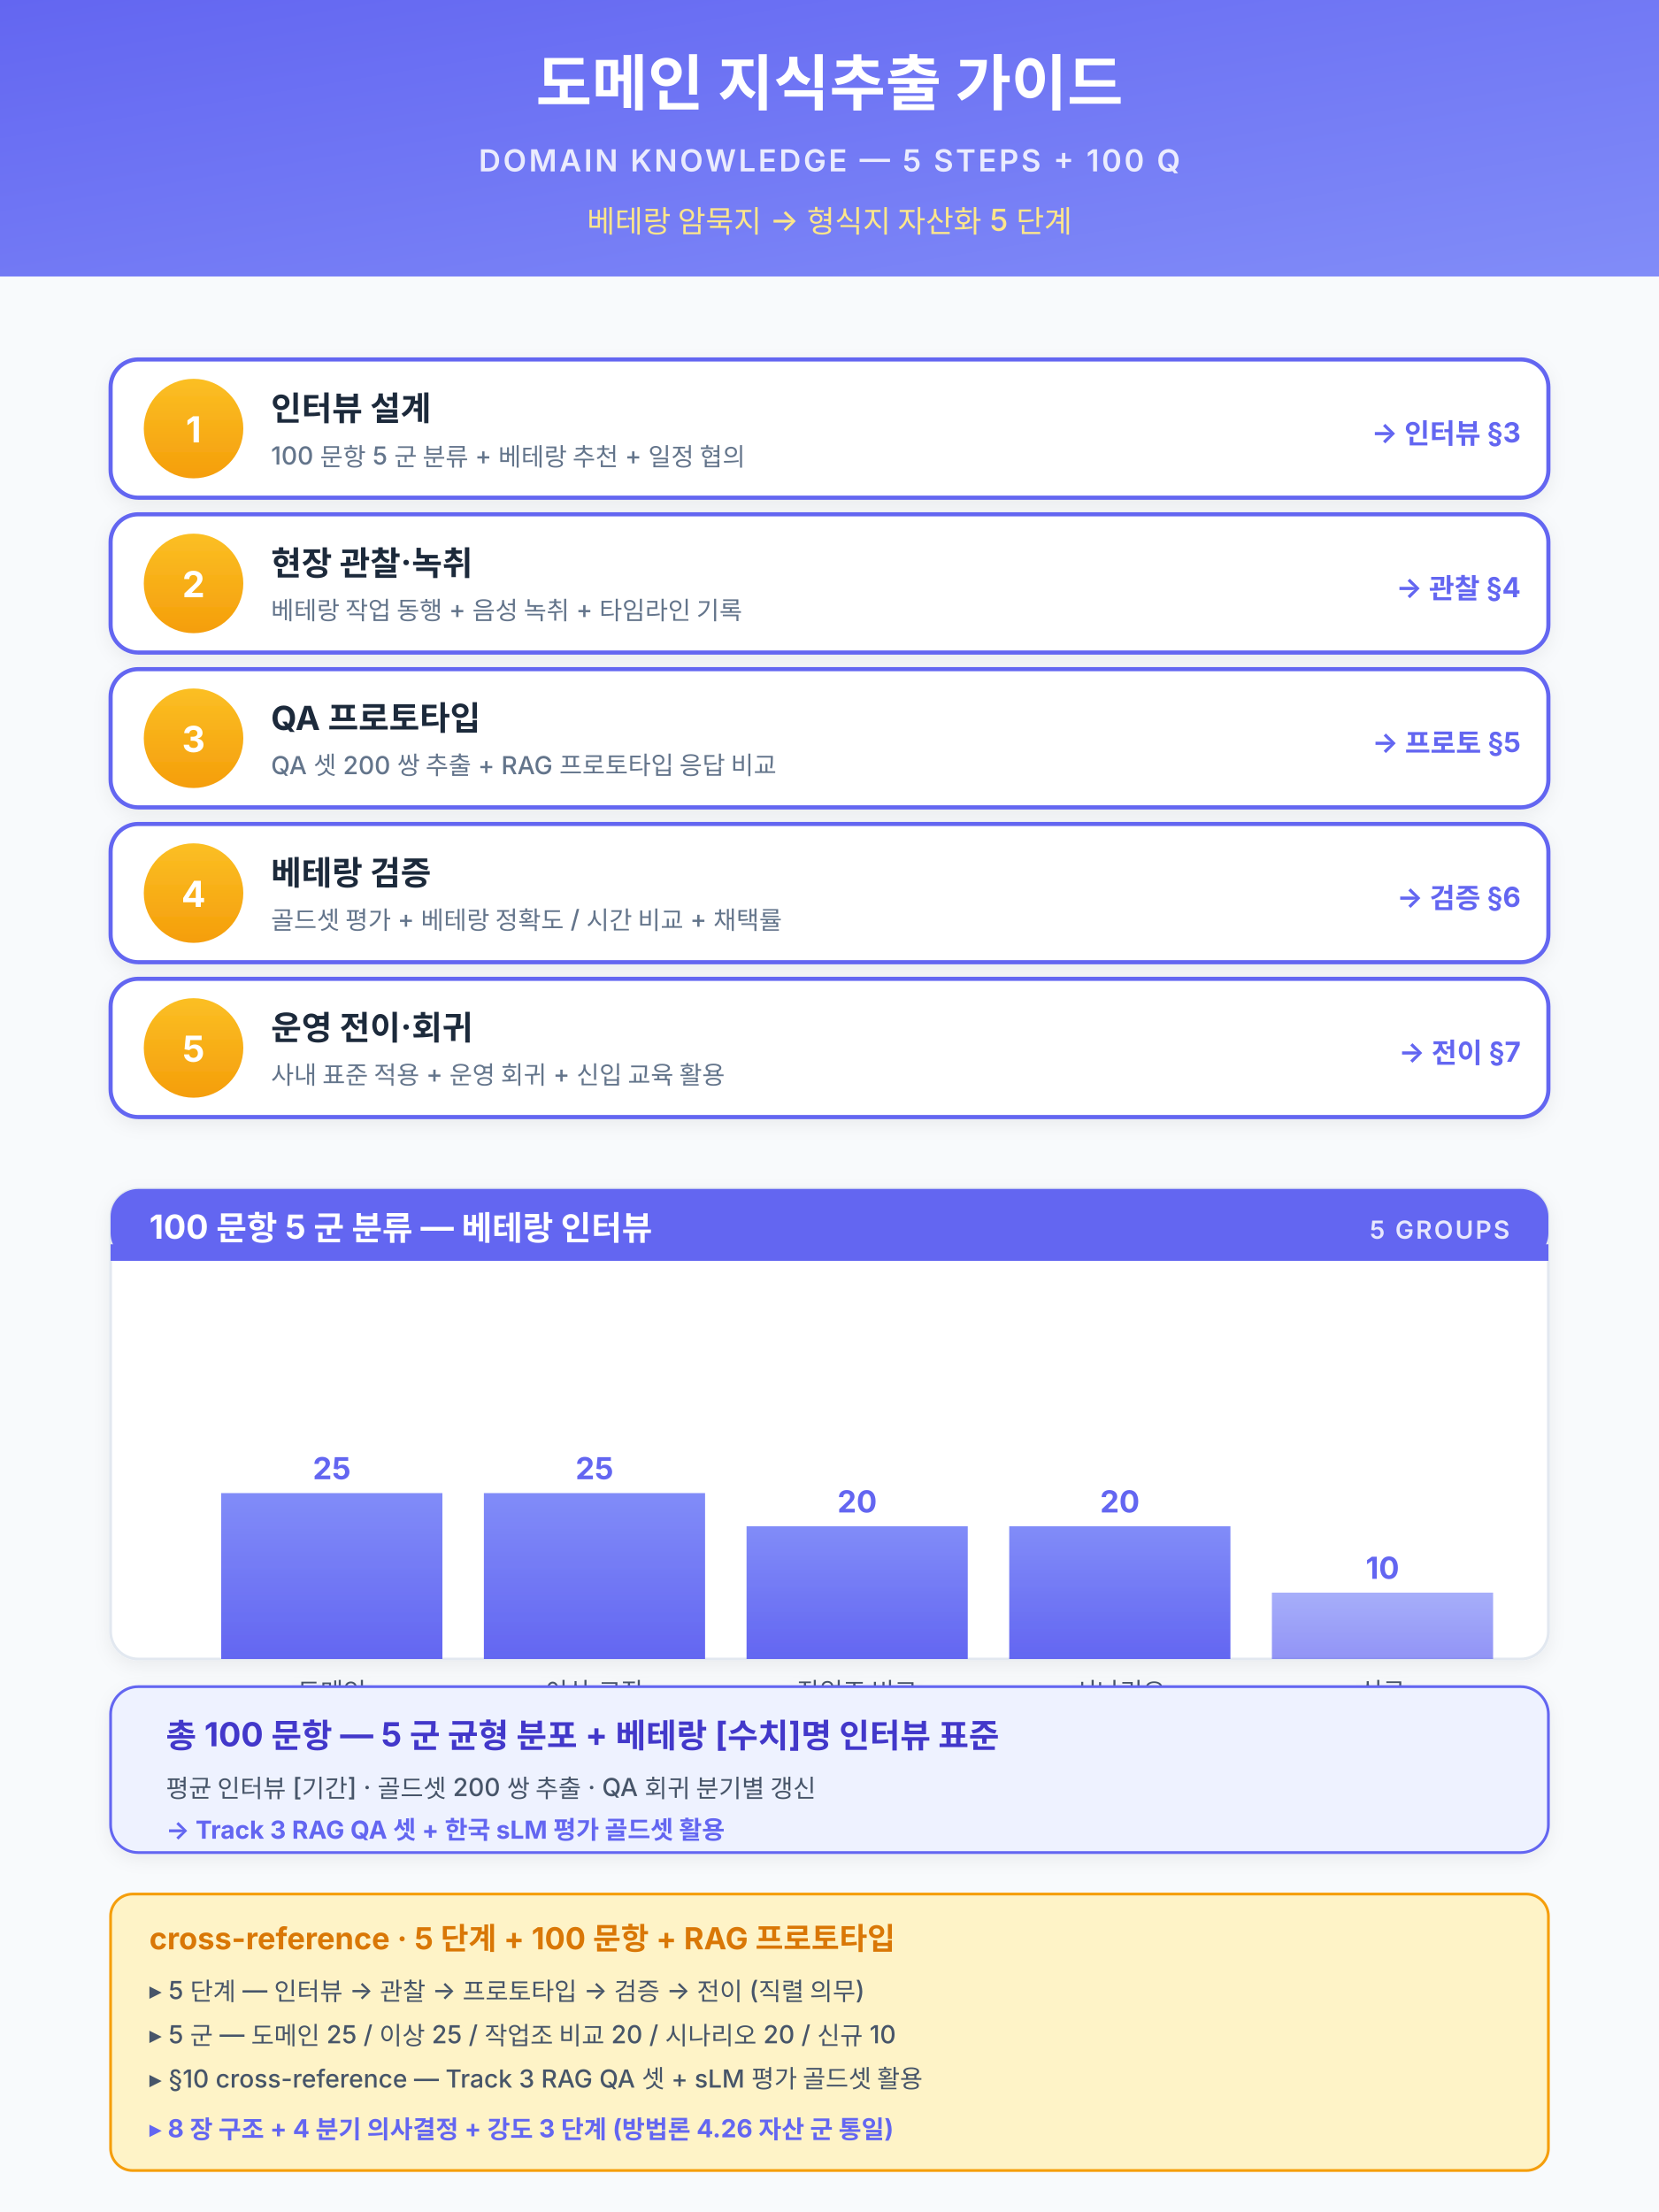
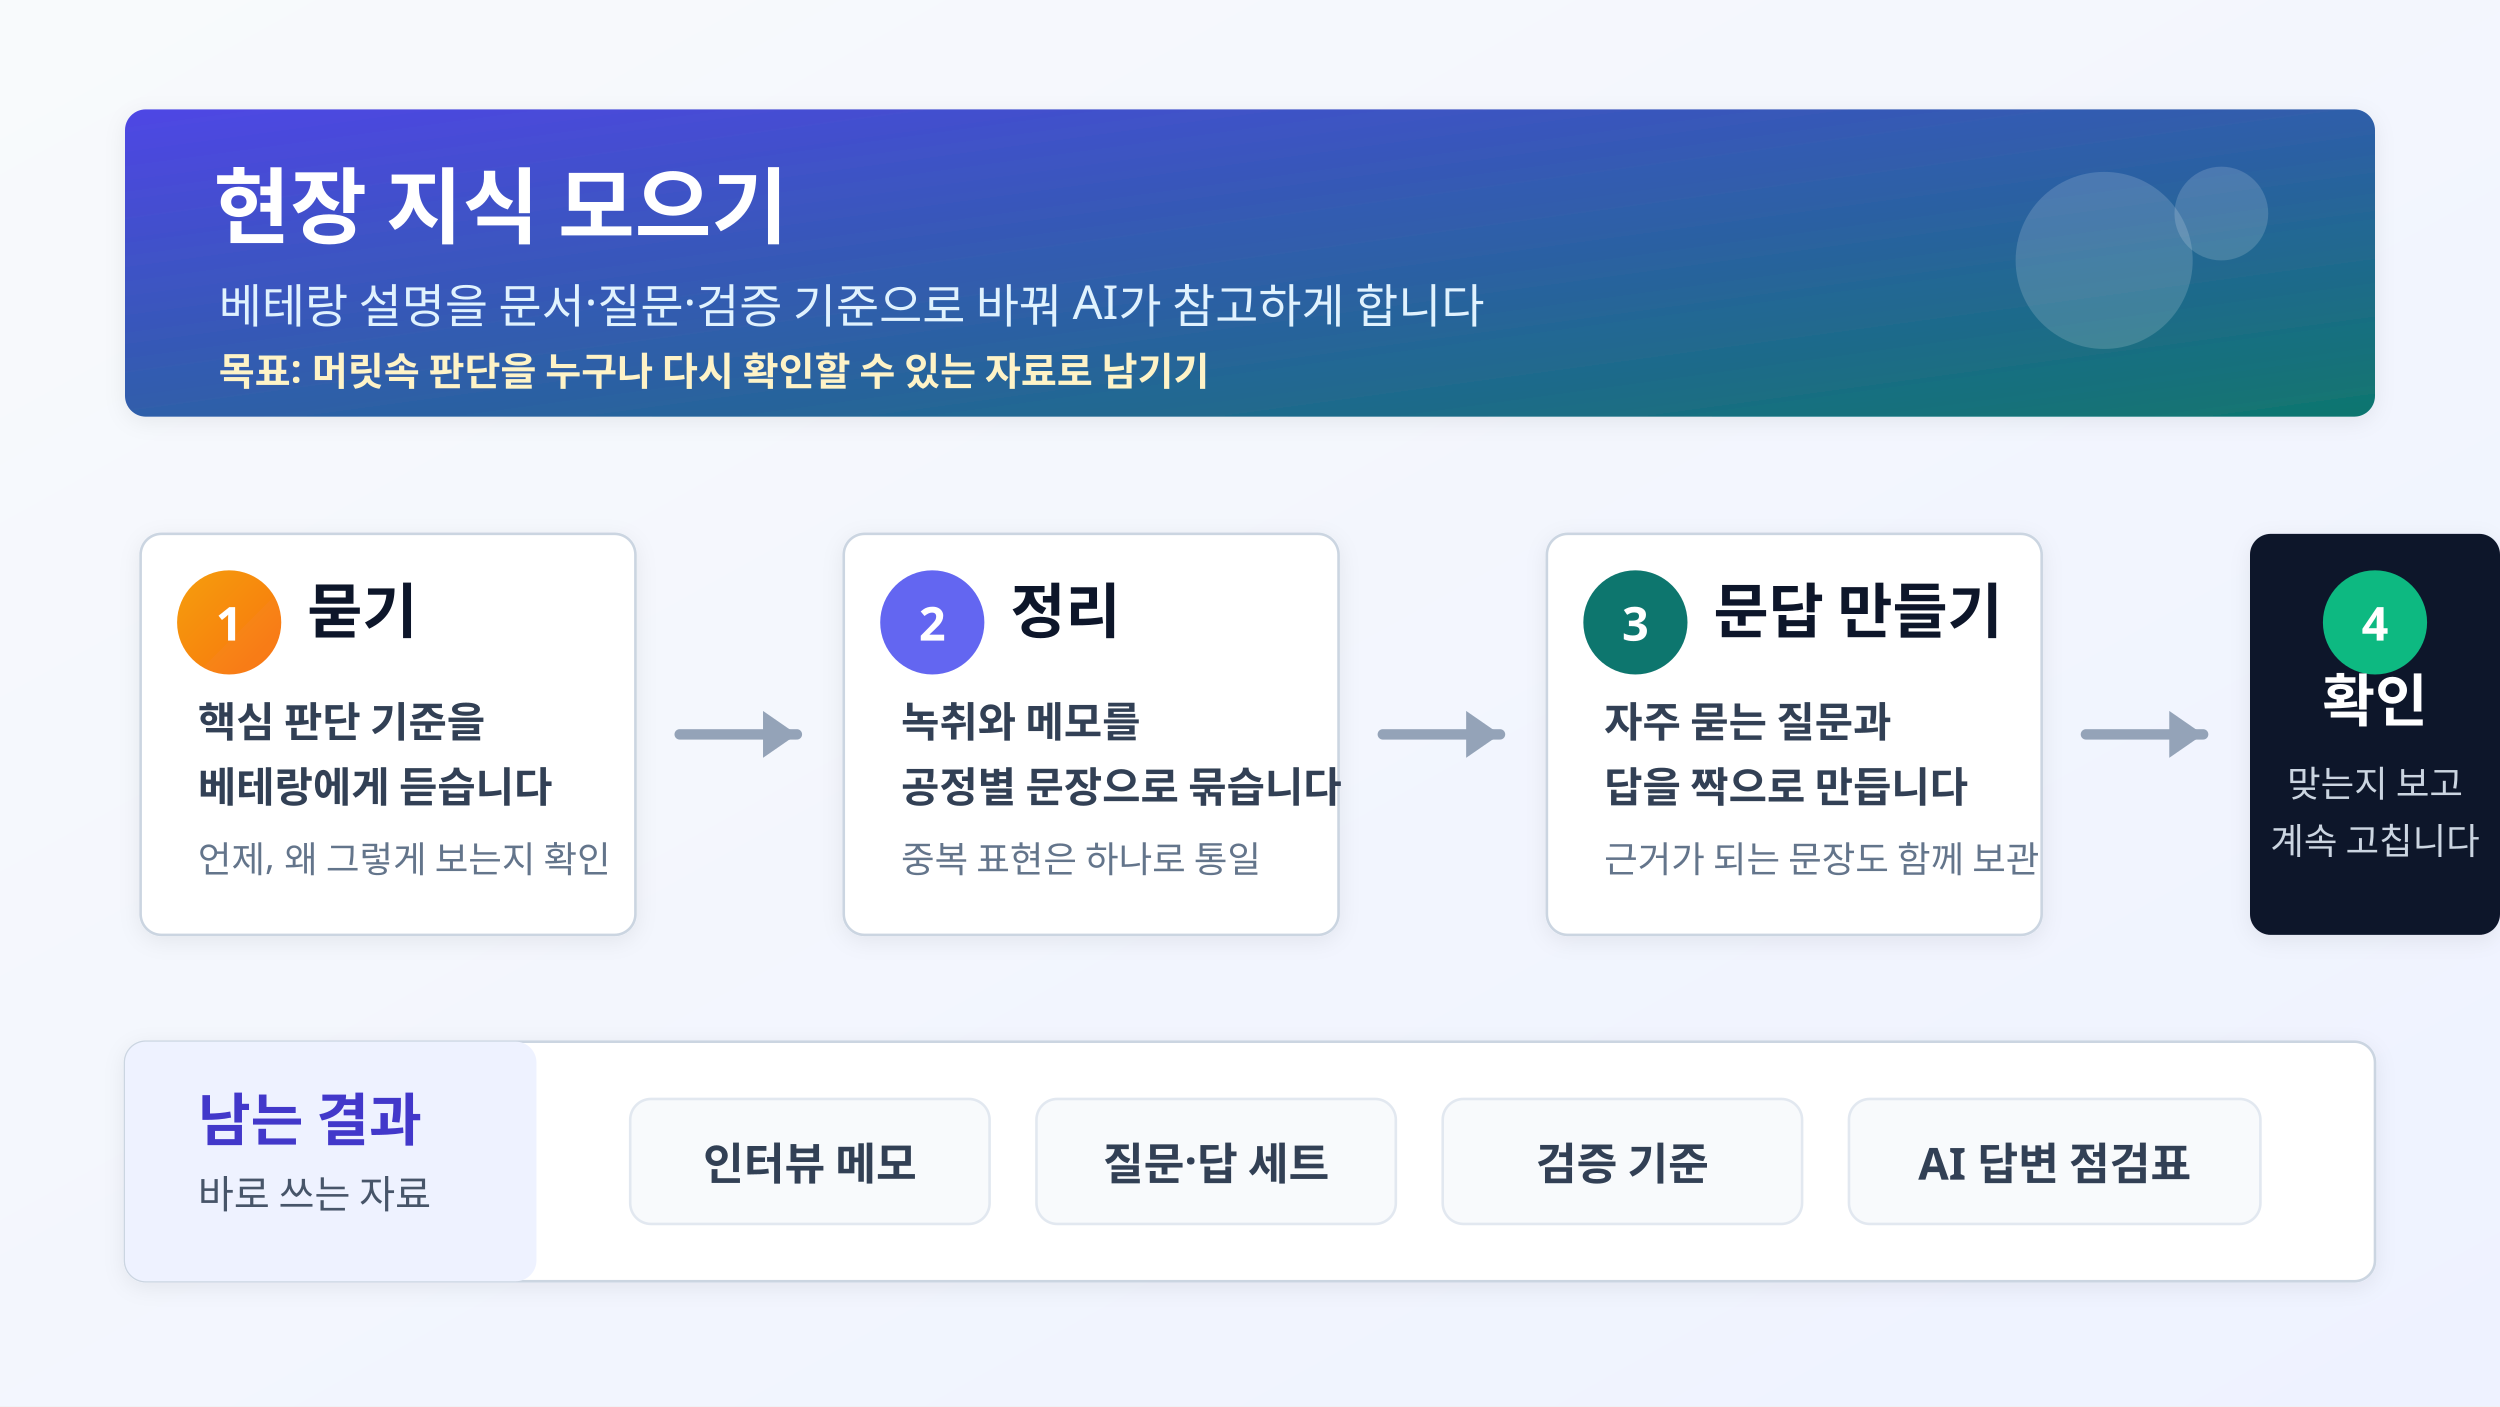
- <svg xmlns="http://www.w3.org/2000/svg" viewBox="0 0 600 800" role="img" aria-label="도메인 지식추출 가이드 — 인터뷰 5 단계 + 100 문항 5 군 세로형 인포그래픽" class="zoomable">
+ <svg xmlns="http://www.w3.org/2000/svg" viewBox="0 0 960 540" role="img" aria-label="현장 지식 모으기 흐름도" class="zoomable">
  <defs>
-     <linearGradient id="dk-header" x1="0" y1="0" x2="1" y2="1">
-       <stop offset="0%" stop-color="#6366F1" />
-       <stop offset="100%" stop-color="#818CF8" />
+     <linearGradient id="dk-bg" x1="0" y1="0" x2="1" y2="1">
+       <stop offset="0%" stop-color="#F8FAFC" />
+       <stop offset="100%" stop-color="#EEF2FF" />
    </linearGradient>
-     <linearGradient id="dk-step" x1="0" y1="0" x2="0" y2="1">
-       <stop offset="0%" stop-color="#FBBF24" />
-       <stop offset="100%" stop-color="#F59E0B" />
+     <linearGradient id="dk-head" x1="0" y1="0" x2="1" y2="1">
+       <stop offset="0%" stop-color="#4F46E5" />
+       <stop offset="100%" stop-color="#0F766E" />
    </linearGradient>
-     <linearGradient id="dk-bar" x1="0" y1="0" x2="0" y2="1">
-       <stop offset="0%" stop-color="#818CF8" />
-       <stop offset="100%" stop-color="#6366F1" />
+     <linearGradient id="dk-accent" x1="0" y1="0" x2="1" y2="1">
+       <stop offset="0%" stop-color="#F59E0B" />
+       <stop offset="100%" stop-color="#F97316" />
    </linearGradient>
-     <filter id="dk-shadow" x="-20%" y="-20%" width="140%" height="140%">
-       <feDropShadow dx="0" dy="4" stdDeviation="6" flood-color="#0F172A" flood-opacity="0.08" />
-       <feDropShadow dx="0" dy="2" stdDeviation="3" flood-color="#0F172A" flood-opacity="0.06" />
+     <filter id="dk-shadow" x="-15%" y="-15%" width="130%" height="140%">
+       <feDropShadow dx="0" dy="10" stdDeviation="14" flood-color="#0F172A" flood-opacity="0.12" />
+       <feDropShadow dx="0" dy="2" stdDeviation="4" flood-color="#0F172A" flood-opacity="0.07" />
    </filter>
    <style>
-       .ko { font-family: 'Pretendard', system-ui, -apple-system, sans-serif; font-weight: 700; }
-       .ko-r { font-family: 'Pretendard', system-ui, -apple-system, sans-serif; font-weight: 500; }
-       .en { font-family: 'Pretendard', system-ui, -apple-system, sans-serif; font-weight: 600; letter-spacing: 0.08em; }
+       .ko { font-family: 'Pretendard', 'Apple SD Gothic Neo', system-ui, sans-serif; font-weight: 800; }
+       .ko-m { font-family: 'Pretendard', 'Apple SD Gothic Neo', system-ui, sans-serif; font-weight: 650; }
+       .ko-r { font-family: 'Pretendard', 'Apple SD Gothic Neo', system-ui, sans-serif; font-weight: 500; }
+       .small { font-size: 16px; }
    </style>
  </defs>
-   <rect width="600" height="800" fill="#F8FAFC" />
-   <rect width="600" height="100" fill="url(#dk-header)" />
-   <text x="300" y="38" text-anchor="middle" class="ko" font-size="22" fill="white">도메인 지식추출 가이드</text>
-   <text x="300" y="62" text-anchor="middle" class="en" font-size="11" fill="rgba(255,255,255,0.85)">DOMAIN KNOWLEDGE — 5 STEPS + 100 Q</text>
-   <text x="300" y="84" text-anchor="middle" class="ko-r" font-size="11" fill="#FDE68A">베테랑 암묵지 → 형식지 자산화 5 단계</text>
-   <g transform="translate(40, 130)">
-     <g transform="translate(0, 0)" filter="url(#dk-shadow)">
-       <rect width="520" height="50" rx="10" fill="white" stroke="#6366F1" stroke-width="1.5" />
-       <circle cx="30" cy="25" r="18" fill="url(#dk-step)" />
-       <text x="30" y="30" text-anchor="middle" class="ko" font-size="13" fill="white" font-weight="900">1</text>
-       <text x="58" y="22" class="ko" font-size="12" fill="#1E293B">인터뷰 설계</text>
-       <text x="58" y="38" class="ko-r" font-size="9" fill="#64748B">100 문항 5 군 분류 + 베테랑 추천 + 일정 협의</text>
-       <text x="510" y="30" text-anchor="end" class="ko" font-size="10" fill="#6366F1">→ 인터뷰 §3</text>
+   <rect width="960" height="540" rx="0" fill="url(#dk-bg)" />
+   <g transform="translate(48, 42)">
+     <rect width="864" height="118" rx="8" fill="url(#dk-head)" filter="url(#dk-shadow)" />
+     <circle cx="760" cy="58" r="34" fill="rgba(255,255,255,0.16)" />
+     <circle cx="805" cy="40" r="18" fill="rgba(255,255,255,0.16)" />
+     <text x="34" y="49" class="ko" font-size="32" fill="#FFFFFF">현장 지식 모으기</text>
+     <text x="36" y="82" class="ko-r" font-size="18" fill="#E0F2FE">베테랑 설명을 문서·질문·검증 기준으로 바꿔 AI가 참고하게 합니다</text>
+     <text x="36" y="106" class="ko-m" font-size="15" fill="#FEF3C7">목표: 머릿속 판단을 누구나 다시 확인할 수 있는 자료로 남기기</text>
+   </g>
+   <g transform="translate(54, 205)">
+     <g filter="url(#dk-shadow)">
+       <rect x="0" y="0" width="190" height="154" rx="8" fill="#FFFFFF" stroke="#CBD5E1" />
+       <circle cx="34" cy="34" r="20" fill="url(#dk-accent)" />
+       <text x="34" y="41" text-anchor="middle" class="ko" font-size="18" fill="#FFFFFF">1</text>
+       <text x="64" y="38" class="ko" font-size="23" fill="#0F172A">묻기</text>
+       <text x="22" y="78" class="ko-m small" fill="#334155">핵심 판단 기준을</text>
+       <text x="22" y="103" class="ko-m small" fill="#334155">베테랑에게 듣습니다</text>
+       <text x="22" y="130" class="ko-r" font-size="14" fill="#64748B">언제, 왜 그렇게 보는지 확인</text>
    </g>
-     <g transform="translate(0, 56)" filter="url(#dk-shadow)">
-       <rect width="520" height="50" rx="10" fill="white" stroke="#6366F1" stroke-width="1.5" />
-       <circle cx="30" cy="25" r="18" fill="url(#dk-step)" />
-       <text x="30" y="30" text-anchor="middle" class="ko" font-size="13" fill="white" font-weight="900">2</text>
-       <text x="58" y="22" class="ko" font-size="12" fill="#1E293B">현장 관찰·녹취</text>
-       <text x="58" y="38" class="ko-r" font-size="9" fill="#64748B">베테랑 작업 동행 + 음성 녹취 + 타임라인 기록</text>
-       <text x="510" y="30" text-anchor="end" class="ko" font-size="10" fill="#6366F1">→ 관찰 §4</text>
+     <path d="M207 77 H252" stroke="#94A3B8" stroke-width="4" stroke-linecap="round" />
+     <path d="M252 77 l-13 -9 v18 z" fill="#94A3B8" />
+     <g transform="translate(270,0)" filter="url(#dk-shadow)">
+       <rect x="0" y="0" width="190" height="154" rx="8" fill="#FFFFFF" stroke="#CBD5E1" />
+       <circle cx="34" cy="34" r="20" fill="#6366F1" />
+       <text x="34" y="41" text-anchor="middle" class="ko" font-size="18" fill="#FFFFFF">2</text>
+       <text x="64" y="38" class="ko" font-size="23" fill="#0F172A">정리</text>
+       <text x="22" y="78" class="ko-m small" fill="#334155">녹취와 메모를</text>
+       <text x="22" y="103" class="ko-m small" fill="#334155">공정별 문장으로 묶습니다</text>
+       <text x="22" y="130" class="ko-r" font-size="14" fill="#64748B">중복 표현은 하나로 통일</text>
    </g>
-     <g transform="translate(0, 112)" filter="url(#dk-shadow)">
-       <rect width="520" height="50" rx="10" fill="white" stroke="#6366F1" stroke-width="1.5" />
-       <circle cx="30" cy="25" r="18" fill="url(#dk-step)" />
-       <text x="30" y="30" text-anchor="middle" class="ko" font-size="13" fill="white" font-weight="900">3</text>
-       <text x="58" y="22" class="ko" font-size="12" fill="#1E293B">QA 프로토타입</text>
-       <text x="58" y="38" class="ko-r" font-size="9" fill="#64748B">QA 셋 200 쌍 추출 + RAG 프로토타입 응답 비교</text>
-       <text x="510" y="30" text-anchor="end" class="ko" font-size="10" fill="#6366F1">→ 프로토 §5</text>
+     <path d="M477 77 H522" stroke="#94A3B8" stroke-width="4" stroke-linecap="round" />
+     <path d="M522 77 l-13 -9 v18 z" fill="#94A3B8" />
+     <g transform="translate(540,0)" filter="url(#dk-shadow)">
+       <rect x="0" y="0" width="190" height="154" rx="8" fill="#FFFFFF" stroke="#CBD5E1" />
+       <circle cx="34" cy="34" r="20" fill="#0F766E" />
+       <text x="34" y="41" text-anchor="middle" class="ko" font-size="18" fill="#FFFFFF">3</text>
+       <text x="64" y="38" class="ko" font-size="23" fill="#0F172A">문답 만들기</text>
+       <text x="22" y="78" class="ko-m small" fill="#334155">자주 묻는 질문과</text>
+       <text x="22" y="103" class="ko-m small" fill="#334155">답을 짝으로 만듭니다</text>
+       <text x="22" y="130" class="ko-r" font-size="14" fill="#64748B">근거가 되는 문장도 함께 보관</text>
    </g>
-     <g transform="translate(0, 168)" filter="url(#dk-shadow)">
-       <rect width="520" height="50" rx="10" fill="white" stroke="#6366F1" stroke-width="1.5" />
-       <circle cx="30" cy="25" r="18" fill="url(#dk-step)" />
-       <text x="30" y="30" text-anchor="middle" class="ko" font-size="13" fill="white" font-weight="900">4</text>
-       <text x="58" y="22" class="ko" font-size="12" fill="#1E293B">베테랑 검증</text>
-       <text x="58" y="38" class="ko-r" font-size="9" fill="#64748B">골드셋 평가 + 베테랑 정확도 / 시간 비교 + 채택률</text>
-       <text x="510" y="30" text-anchor="end" class="ko" font-size="10" fill="#6366F1">→ 검증 §6</text>
-     </g>
-     <g transform="translate(0, 224)" filter="url(#dk-shadow)">
-       <rect width="520" height="50" rx="10" fill="white" stroke="#6366F1" stroke-width="1.5" />
-       <circle cx="30" cy="25" r="18" fill="url(#dk-step)" />
-       <text x="30" y="30" text-anchor="middle" class="ko" font-size="13" fill="white" font-weight="900">5</text>
-       <text x="58" y="22" class="ko" font-size="12" fill="#1E293B">운영 전이·회귀</text>
-       <text x="58" y="38" class="ko-r" font-size="9" fill="#64748B">사내 표준 적용 + 운영 회귀 + 신입 교육 활용</text>
-       <text x="510" y="30" text-anchor="end" class="ko" font-size="10" fill="#6366F1">→ 전이 §7</text>
+     <path d="M747 77 H792" stroke="#94A3B8" stroke-width="4" stroke-linecap="round" />
+     <path d="M792 77 l-13 -9 v18 z" fill="#94A3B8" />
+     <g transform="translate(810,0)" filter="url(#dk-shadow)">
+       <rect x="0" y="0" width="96" height="154" rx="8" fill="#0F172A" />
+       <circle cx="48" cy="34" r="20" fill="#10B981" />
+       <text x="48" y="41" text-anchor="middle" class="ko" font-size="18" fill="#FFFFFF">4</text>
+       <text x="48" y="72" text-anchor="middle" class="ko" font-size="22" fill="#FFFFFF">확인</text>
+       <text x="48" y="101" text-anchor="middle" class="ko-r" font-size="14" fill="#CBD5E1">맞는지 보고</text>
+       <text x="48" y="123" text-anchor="middle" class="ko-r" font-size="14" fill="#CBD5E1">계속 고칩니다</text>
    </g>
  </g>
-   <g transform="translate(40, 430)" filter="url(#dk-shadow)">
-     <rect width="520" height="170" rx="10" fill="white" stroke="#E2E8F0" />
-     <rect width="520" height="26" rx="10" fill="#6366F1" />
-     <rect y="20" width="520" height="6" fill="#6366F1" />
-     <text x="14" y="18" class="ko" font-size="12" fill="white">100 문항 5 군 분류 — 베테랑 인터뷰</text>
-     <text x="506" y="18" text-anchor="end" class="en" font-size="9" fill="rgba(255,255,255,0.85)">5 GROUPS</text>
-     <g transform="translate(40, 50)">
-       <rect x="0" y="60" width="80" height="60" fill="url(#dk-bar)" />
-       <text x="40" y="55" text-anchor="middle" class="ko" font-size="11" fill="#6366F1">25</text>
-       <text x="40" y="135" text-anchor="middle" class="ko-r" font-size="9" fill="#475569">도메인</text>
-       <text x="40" y="148" text-anchor="middle" class="ko-r" font-size="8" fill="#64748B">공정·설비</text>
-       <rect x="95" y="60" width="80" height="60" fill="url(#dk-bar)" />
-       <text x="135" y="55" text-anchor="middle" class="ko" font-size="11" fill="#6366F1">25</text>
-       <text x="135" y="135" text-anchor="middle" class="ko-r" font-size="9" fill="#475569">이상·고장</text>
-       <text x="135" y="148" text-anchor="middle" class="ko-r" font-size="8" fill="#64748B">조기경보</text>
-       <rect x="190" y="72" width="80" height="48" fill="url(#dk-bar)" />
-       <text x="230" y="67" text-anchor="middle" class="ko" font-size="11" fill="#6366F1">20</text>
-       <text x="230" y="135" text-anchor="middle" class="ko-r" font-size="9" fill="#475569">작업조 비교</text>
-       <text x="230" y="148" text-anchor="middle" class="ko-r" font-size="8" fill="#64748B">교대 차이</text>
-       <rect x="285" y="72" width="80" height="48" fill="url(#dk-bar)" />
-       <text x="325" y="67" text-anchor="middle" class="ko" font-size="11" fill="#6366F1">20</text>
-       <text x="325" y="135" text-anchor="middle" class="ko-r" font-size="9" fill="#475569">시나리오</text>
-       <text x="325" y="148" text-anchor="middle" class="ko-r" font-size="8" fill="#64748B">대응 매뉴얼</text>
-       <rect x="380" y="96" width="80" height="24" fill="url(#dk-bar)" opacity="0.7" />
-       <text x="420" y="91" text-anchor="middle" class="ko" font-size="11" fill="#6366F1">10</text>
-       <text x="420" y="135" text-anchor="middle" class="ko-r" font-size="9" fill="#475569">신규</text>
-       <text x="420" y="148" text-anchor="middle" class="ko-r" font-size="8" fill="#64748B">교육 활용</text>
+   <g transform="translate(48, 400)" filter="url(#dk-shadow)">
+     <rect width="864" height="92" rx="8" fill="#FFFFFF" stroke="#CBD5E1" />
+     <rect x="0" y="0" width="158" height="92" rx="8" fill="#EEF2FF" />
+     <text x="28" y="38" class="ko" font-size="22" fill="#4338CA">남는 결과</text>
+     <text x="28" y="64" class="ko-r" font-size="15" fill="#475569">바로 쓰는 자료</text>
+     <g transform="translate(194,22)">
+       <rect width="138" height="48" rx="8" fill="#F8FAFC" stroke="#E2E8F0" />
+       <text x="69" y="31" text-anchor="middle" class="ko-m" font-size="17" fill="#334155">인터뷰 메모</text>
    </g>
-   </g>
-   <g transform="translate(40, 610)" filter="url(#dk-shadow)">
-     <rect width="520" height="60" rx="10" fill="#EEF2FF" stroke="#6366F1" stroke-width="1" />
-     <text x="20" y="22" class="ko" font-size="12" fill="#4338CA">총 100 문항 — 5 군 균형 분포 + 베테랑 [수치]명 인터뷰 표준</text>
-     <text x="20" y="40" class="ko-r" font-size="9" fill="#475569">평균 인터뷰 [기간] · 골드셋 200 쌍 추출 · QA 회귀 분기별 갱신</text>
-     <text x="20" y="55" class="ko" font-size="9" fill="#6366F1">→ Track 3 RAG QA 셋 + 한국 sLM 평가 골드셋 활용</text>
-   </g>
-   <g transform="translate(40, 685)">
-     <rect width="520" height="100" rx="8" fill="#FEF3C7" stroke="#F59E0B" stroke-width="1" />
-     <text x="14" y="20" class="ko" font-size="11" fill="#D97706">cross-reference · 5 단계 + 100 문항 + RAG 프로토타입</text>
-     <g font-size="9" class="ko-r" fill="#475569">
-       <text x="14" y="38">▸ 5 단계 — 인터뷰 → 관찰 → 프로토타입 → 검증 → 전이 (직렬 의무)</text>
-       <text x="14" y="54">▸ 5 군 — 도메인 25 / 이상 25 / 작업조 비교 20 / 시나리오 20 / 신규 10</text>
-       <text x="14" y="70">▸ §10 cross-reference — Track 3 RAG QA 셋 + sLM 평가 골드셋 활용</text>
-       <text x="14" y="88" fill="#6366F1" font-weight="700">▸ 8 장 구조 + 4 분기 의사결정 + 강도 3 단계 (방법론 4.26 자산 군 통일)</text>
+     <g transform="translate(350,22)">
+       <rect width="138" height="48" rx="8" fill="#F8FAFC" stroke="#E2E8F0" />
+       <text x="69" y="31" text-anchor="middle" class="ko-m" font-size="17" fill="#334155">질문·답 세트</text>
+     </g>
+     <g transform="translate(506,22)">
+       <rect width="138" height="48" rx="8" fill="#F8FAFC" stroke="#E2E8F0" />
+       <text x="69" y="31" text-anchor="middle" class="ko-m" font-size="17" fill="#334155">검증 기준</text>
+     </g>
+     <g transform="translate(662,22)">
+       <rect width="158" height="48" rx="8" fill="#F8FAFC" stroke="#E2E8F0" />
+       <text x="79" y="31" text-anchor="middle" class="ko-m" font-size="17" fill="#334155">AI 답변 점검표</text>
    </g>
  </g>
</svg>
